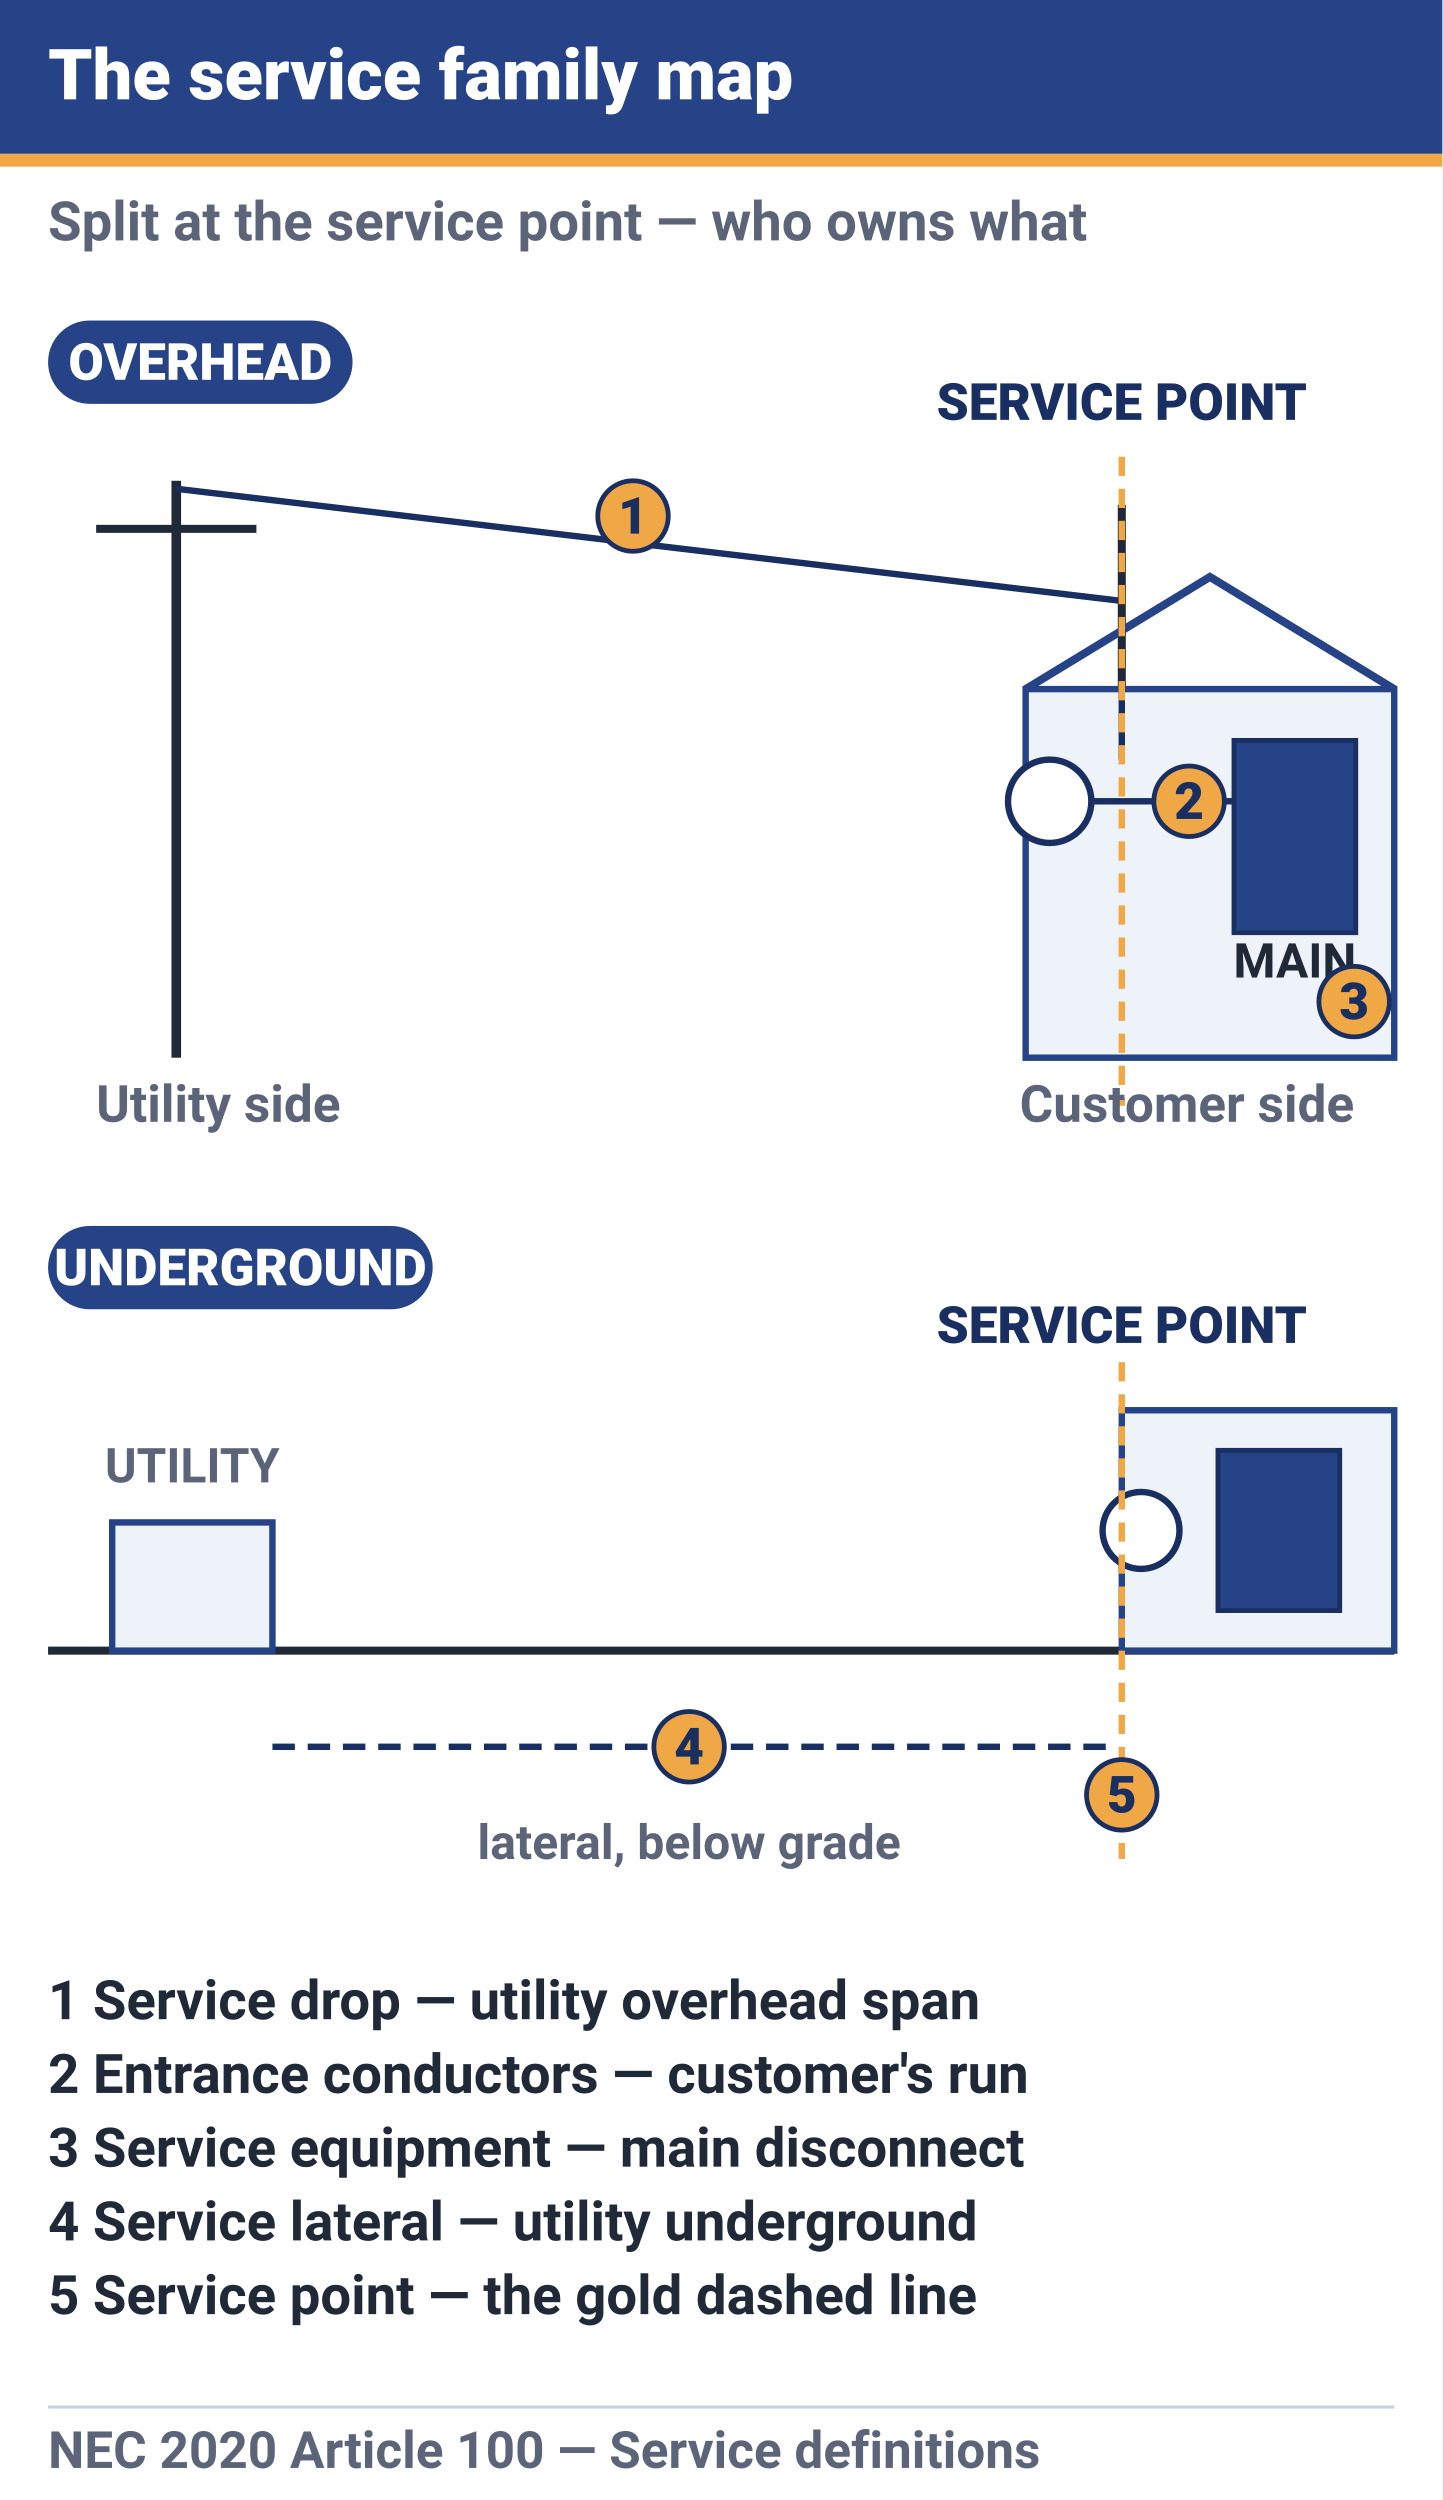
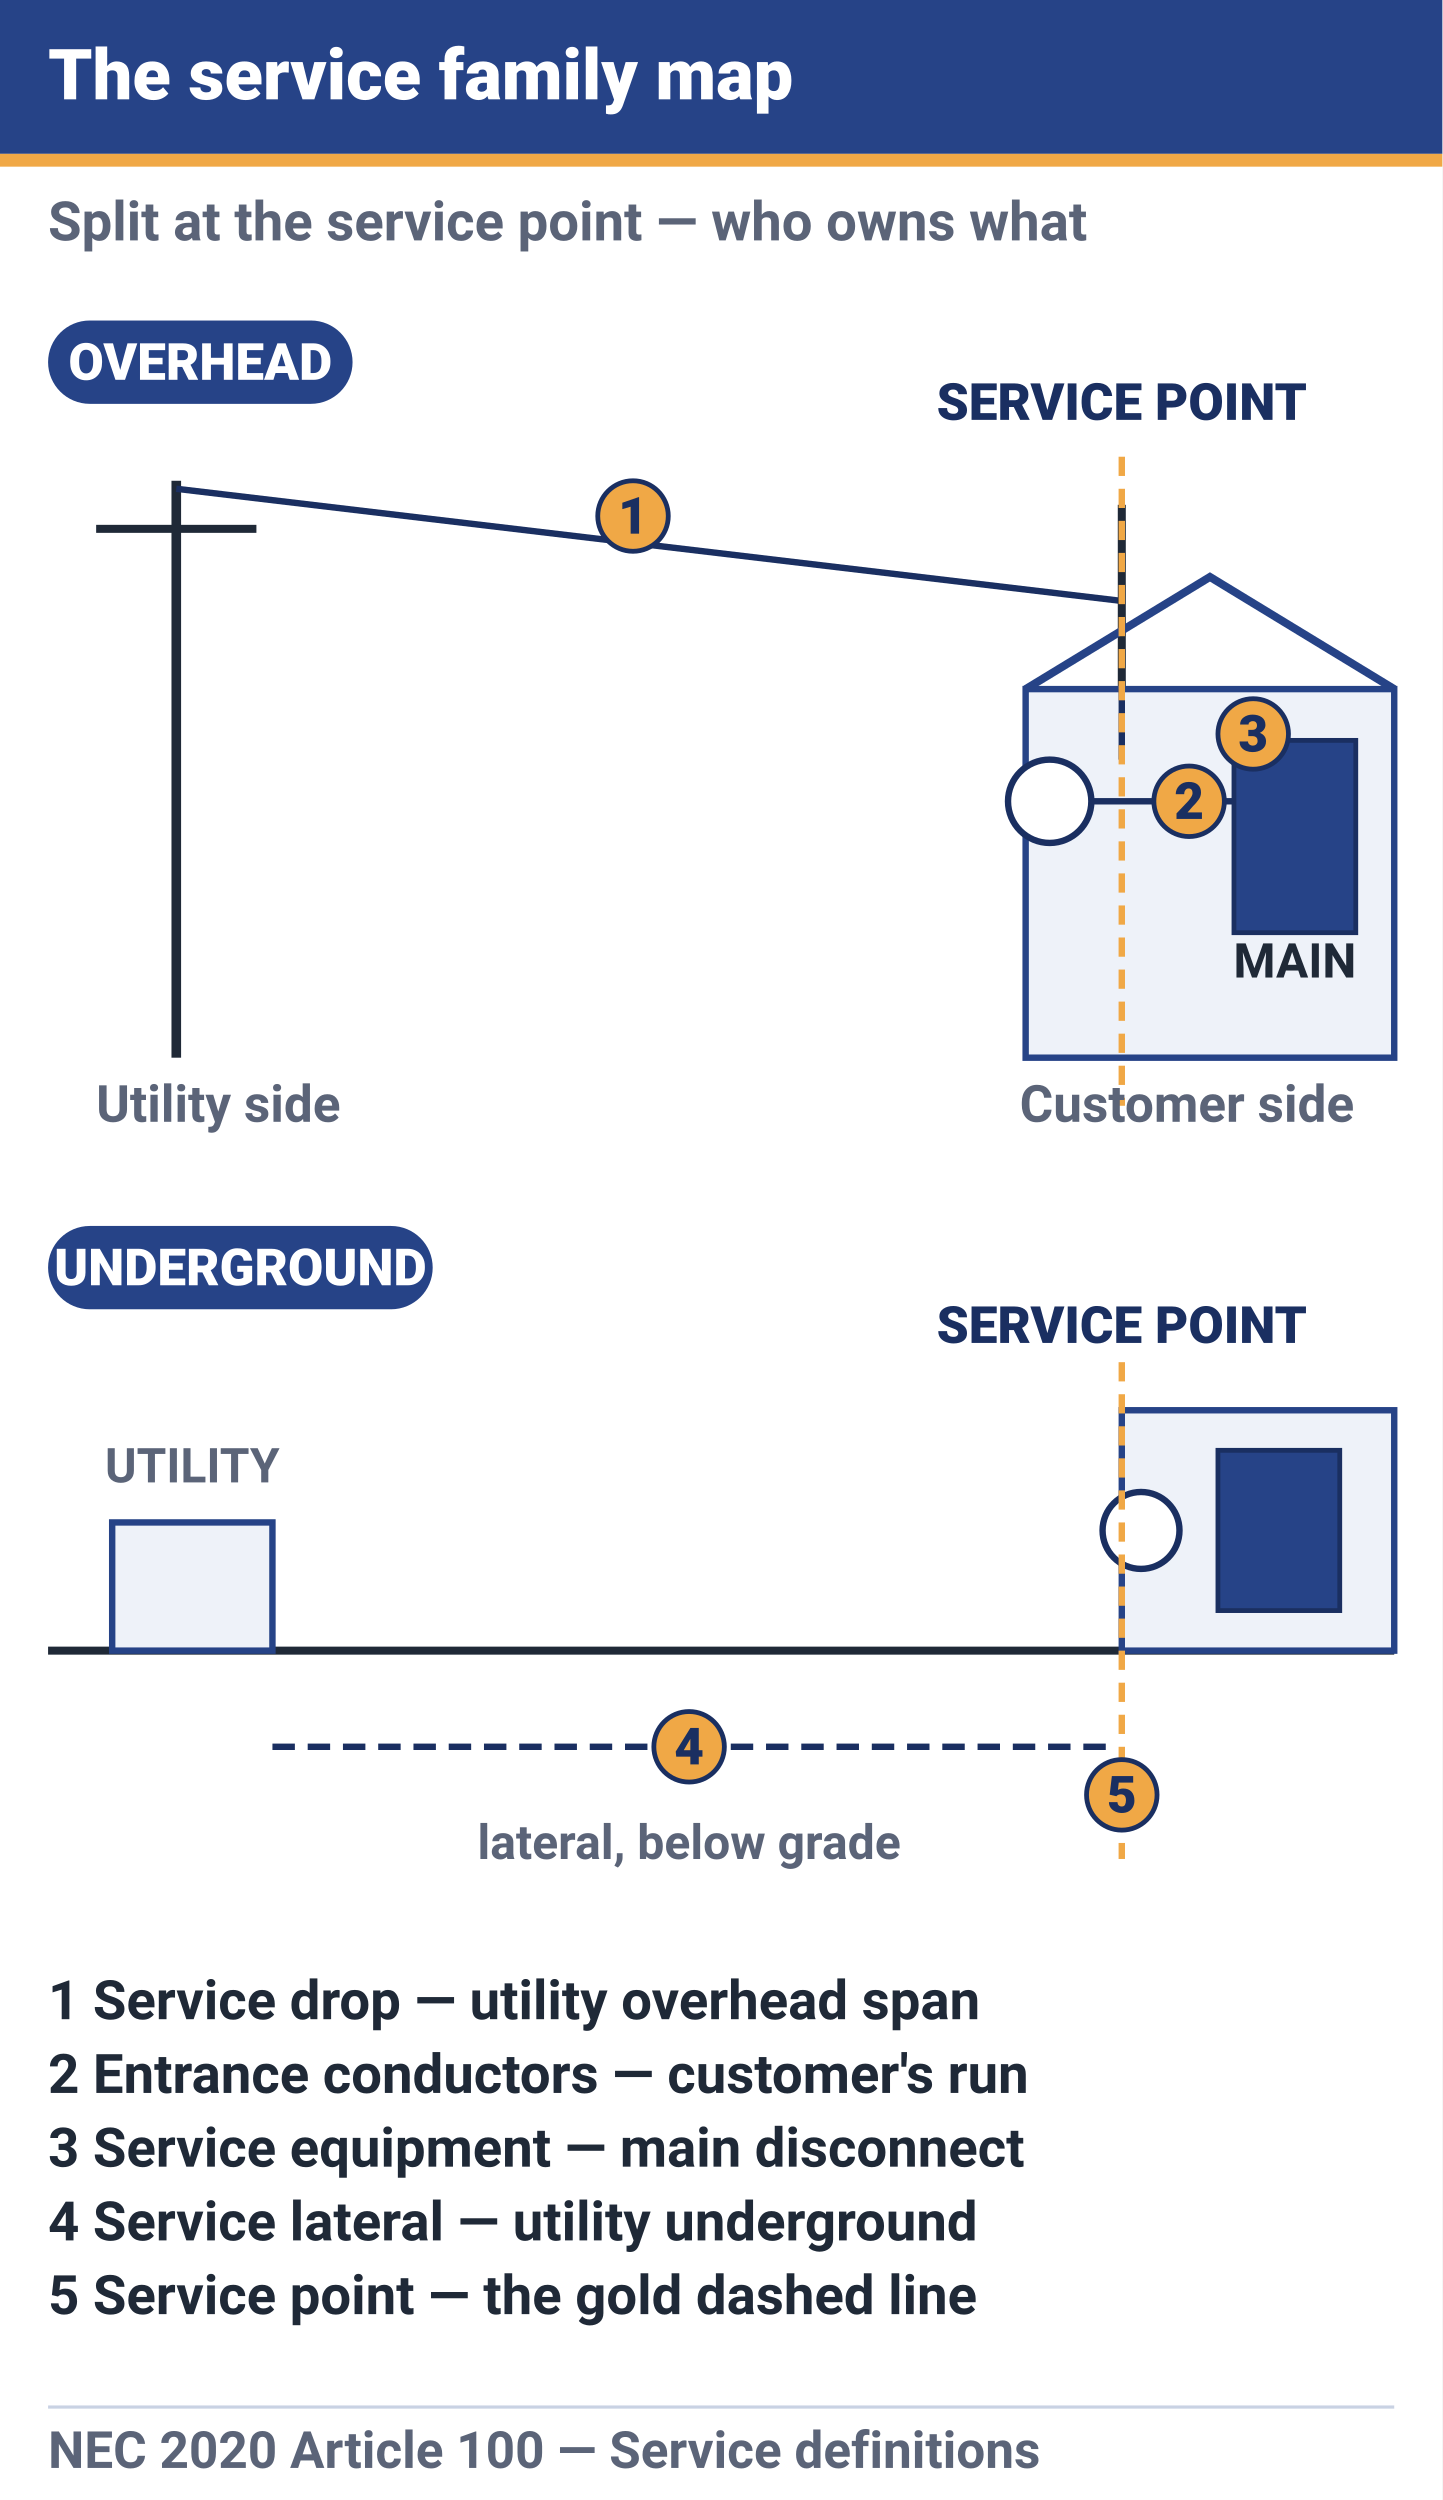
<svg xmlns="http://www.w3.org/2000/svg" viewBox="0 0 900 1560" width="900" height="1560" role="img" aria-labelledby="t d" font-family="-apple-system, 'SF Pro Text', 'Segoe UI', Roboto, Inter, Arial, sans-serif">
  <defs>
    <marker id="ah" viewBox="0 0 12 12" refX="11" refY="6" markerWidth="5" markerHeight="5" orient="auto">
      <path d="M0,0 L12,6 L0,12 z" fill="#1a2f61" />
    </marker>
    <marker id="ahs" viewBox="0 0 12 12" refX="1" refY="6" markerWidth="5" markerHeight="5" orient="auto">
      <path d="M12,0 L0,6 L12,12 z" fill="#1a2f61" />
    </marker>
    <pattern id="hatch" width="18" height="18" patternUnits="userSpaceOnUse" patternTransform="rotate(45)">
      <rect width="18" height="18" fill="#eef2f9" />
      <line x1="0" y1="0" x2="0" y2="18" stroke="#264387" stroke-width="4" />
    </pattern>
    <pattern id="hatchred" width="18" height="18" patternUnits="userSpaceOnUse" patternTransform="rotate(45)">
      <rect width="18" height="18" fill="#fbe9e7" />
      <line x1="0" y1="0" x2="0" y2="18" stroke="#c0392b" stroke-width="3" />
    </pattern>
    <pattern id="earth" width="24" height="24" patternUnits="userSpaceOnUse">
      <rect width="24" height="24" fill="#fdf3e0" />
      <circle cx="6" cy="6" r="2.5" fill="#5b6478" />
      <circle cx="18" cy="16" r="2" fill="#5b6478" />
    </pattern>
  </defs>
  <rect x="0" y="0" width="900" height="1560" fill="#ffffff" />
  <rect x="0" y="0" width="900" height="96" fill="#264387" />
  <rect x="0" y="96" width="900" height="8" fill="#F0A846" />
  <text x="30" y="62" font-size="44" font-weight="800" fill="#ffffff" text-anchor="start">The service family map</text>
  <text x="30" y="150" font-size="34" font-weight="600" fill="#5b6478" text-anchor="start">Split at the service point — who owns what</text>
  <line x1="30" y1="1502" x2="870" y2="1502" stroke="#c9d2e3" stroke-width="2" />
  <text x="30" y="1540" font-size="32" font-weight="600" fill="#5b6478" text-anchor="start">NEC 2020 Article 100 — Service definitions</text>
  <rect x="30" y="200" width="190" height="52" rx="26" fill="#264387" stroke="#264387" stroke-width="0" />
  <text x="125" y="237" font-size="32" font-weight="800" fill="#ffffff" text-anchor="middle">OVERHEAD</text>
  <line x1="110" y1="300" x2="110" y2="660" stroke="#1f2937" stroke-width="6" />
  <line x1="60" y1="330" x2="160" y2="330" stroke="#1f2937" stroke-width="5" />
  <line x1="110" y1="305" x2="700" y2="375" stroke="#1a2f61" stroke-width="4" />
  <line x1="700" y1="315" x2="700" y2="430" stroke="#1f2937" stroke-width="5" />
  <rect x="640" y="430" width="230" height="230" rx="0" fill="#eef2f9" stroke="#264387" stroke-width="4" />
  <path d="M640,430 L755,360 L870,430" stroke="#264387" stroke-width="5" fill="none" />
  <circle cx="655" cy="500" r="26" fill="#ffffff" stroke="#1a2f61" stroke-width="4" />
  <line x1="700" y1="430" x2="700" y2="474" stroke="#1a2f61" stroke-width="4" />
  <line x1="681" y1="500" x2="770" y2="500" stroke="#1a2f61" stroke-width="4" />
  <rect x="770" y="462" width="76" height="120" rx="0" fill="#264387" stroke="#1a2f61" stroke-width="3" />
  <text x="808" y="610" font-size="30" font-weight="700" fill="#1f2937" text-anchor="middle">MAIN</text>
  <line x1="700" y1="285" x2="700" y2="690" stroke="#F0A846" stroke-width="4" stroke-dasharray="12 8" />
  <text x="700" y="262" font-size="32" font-weight="800" fill="#1a2f61" text-anchor="middle">SERVICE POINT</text>
  <circle cx="395" cy="322" r="22" fill="#F0A846" stroke="#1a2f61" stroke-width="3" />
  <text x="395" y="333" font-size="32" font-weight="800" fill="#1a2f61" text-anchor="middle">1</text>
  <circle cx="742" cy="500" r="22" fill="#F0A846" stroke="#1a2f61" stroke-width="3" />
  <text x="742" y="511" font-size="32" font-weight="800" fill="#1a2f61" text-anchor="middle">2</text>
-   <circle cx="845" cy="625" r="22" fill="#F0A846" stroke="#1a2f61" stroke-width="3" />
-   <text x="845" y="636" font-size="32" font-weight="800" fill="#1a2f61" text-anchor="middle">3</text>
+   <circle cx="782" cy="458" r="22" fill="#F0A846" stroke="#1a2f61" stroke-width="3" />
+   <text x="782" y="469" font-size="32" font-weight="800" fill="#1a2f61" text-anchor="middle">3</text>
  <text x="60" y="700" font-size="32" font-weight="700" fill="#5b6478" text-anchor="start">Utility side</text>
  <text x="845" y="700" font-size="32" font-weight="700" fill="#5b6478" text-anchor="end">Customer side</text>
  <rect x="30" y="765" width="240" height="52" rx="26" fill="#264387" stroke="#264387" stroke-width="0" />
  <text x="150" y="802" font-size="32" font-weight="800" fill="#ffffff" text-anchor="middle">UNDERGROUND</text>
  <line x1="30" y1="1030" x2="870" y2="1030" stroke="#1f2937" stroke-width="5" />
  <rect x="70" y="950" width="100" height="80" rx="0" fill="#eef2f9" stroke="#264387" stroke-width="4" />
  <text x="120" y="925" font-size="30" font-weight="700" fill="#5b6478" text-anchor="middle">UTILITY</text>
  <line x1="170" y1="1090" x2="690" y2="1090" stroke="#1a2f61" stroke-width="4" stroke-dasharray="14 8" />
  <rect x="700" y="880" width="170" height="150" rx="0" fill="#eef2f9" stroke="#264387" stroke-width="4" />
  <circle cx="712" cy="955" r="24" fill="#ffffff" stroke="#1a2f61" stroke-width="4" />
  <rect x="760" y="905" width="76" height="100" rx="0" fill="#264387" stroke="#1a2f61" stroke-width="3" />
  <line x1="700" y1="850" x2="700" y2="1160" stroke="#F0A846" stroke-width="4" stroke-dasharray="12 8" />
  <text x="700" y="838" font-size="32" font-weight="800" fill="#1a2f61" text-anchor="middle">SERVICE POINT</text>
  <circle cx="430" cy="1090" r="22" fill="#F0A846" stroke="#1a2f61" stroke-width="3" />
  <text x="430" y="1101" font-size="32" font-weight="800" fill="#1a2f61" text-anchor="middle">4</text>
  <circle cx="700" cy="1120" r="22" fill="#F0A846" stroke="#1a2f61" stroke-width="3" />
  <text x="700" y="1131" font-size="32" font-weight="800" fill="#1a2f61" text-anchor="middle">5</text>
  <text x="430" y="1160" font-size="30" font-weight="600" fill="#5b6478" text-anchor="middle">lateral, below grade</text>
  <text x="30" y="1260" font-size="34" font-weight="600" fill="#1f2937" text-anchor="start">1  Service drop — utility overhead span</text>
  <text x="30" y="1306" font-size="34" font-weight="600" fill="#1f2937" text-anchor="start">2  Entrance conductors — customer's run</text>
  <text x="30" y="1352" font-size="34" font-weight="600" fill="#1f2937" text-anchor="start">3  Service equipment — main disconnect</text>
  <text x="30" y="1398" font-size="34" font-weight="600" fill="#1f2937" text-anchor="start">4  Service lateral — utility underground</text>
  <text x="30" y="1444" font-size="34" font-weight="600" fill="#1f2937" text-anchor="start">5  Service point — the gold dashed line</text>
</svg>
